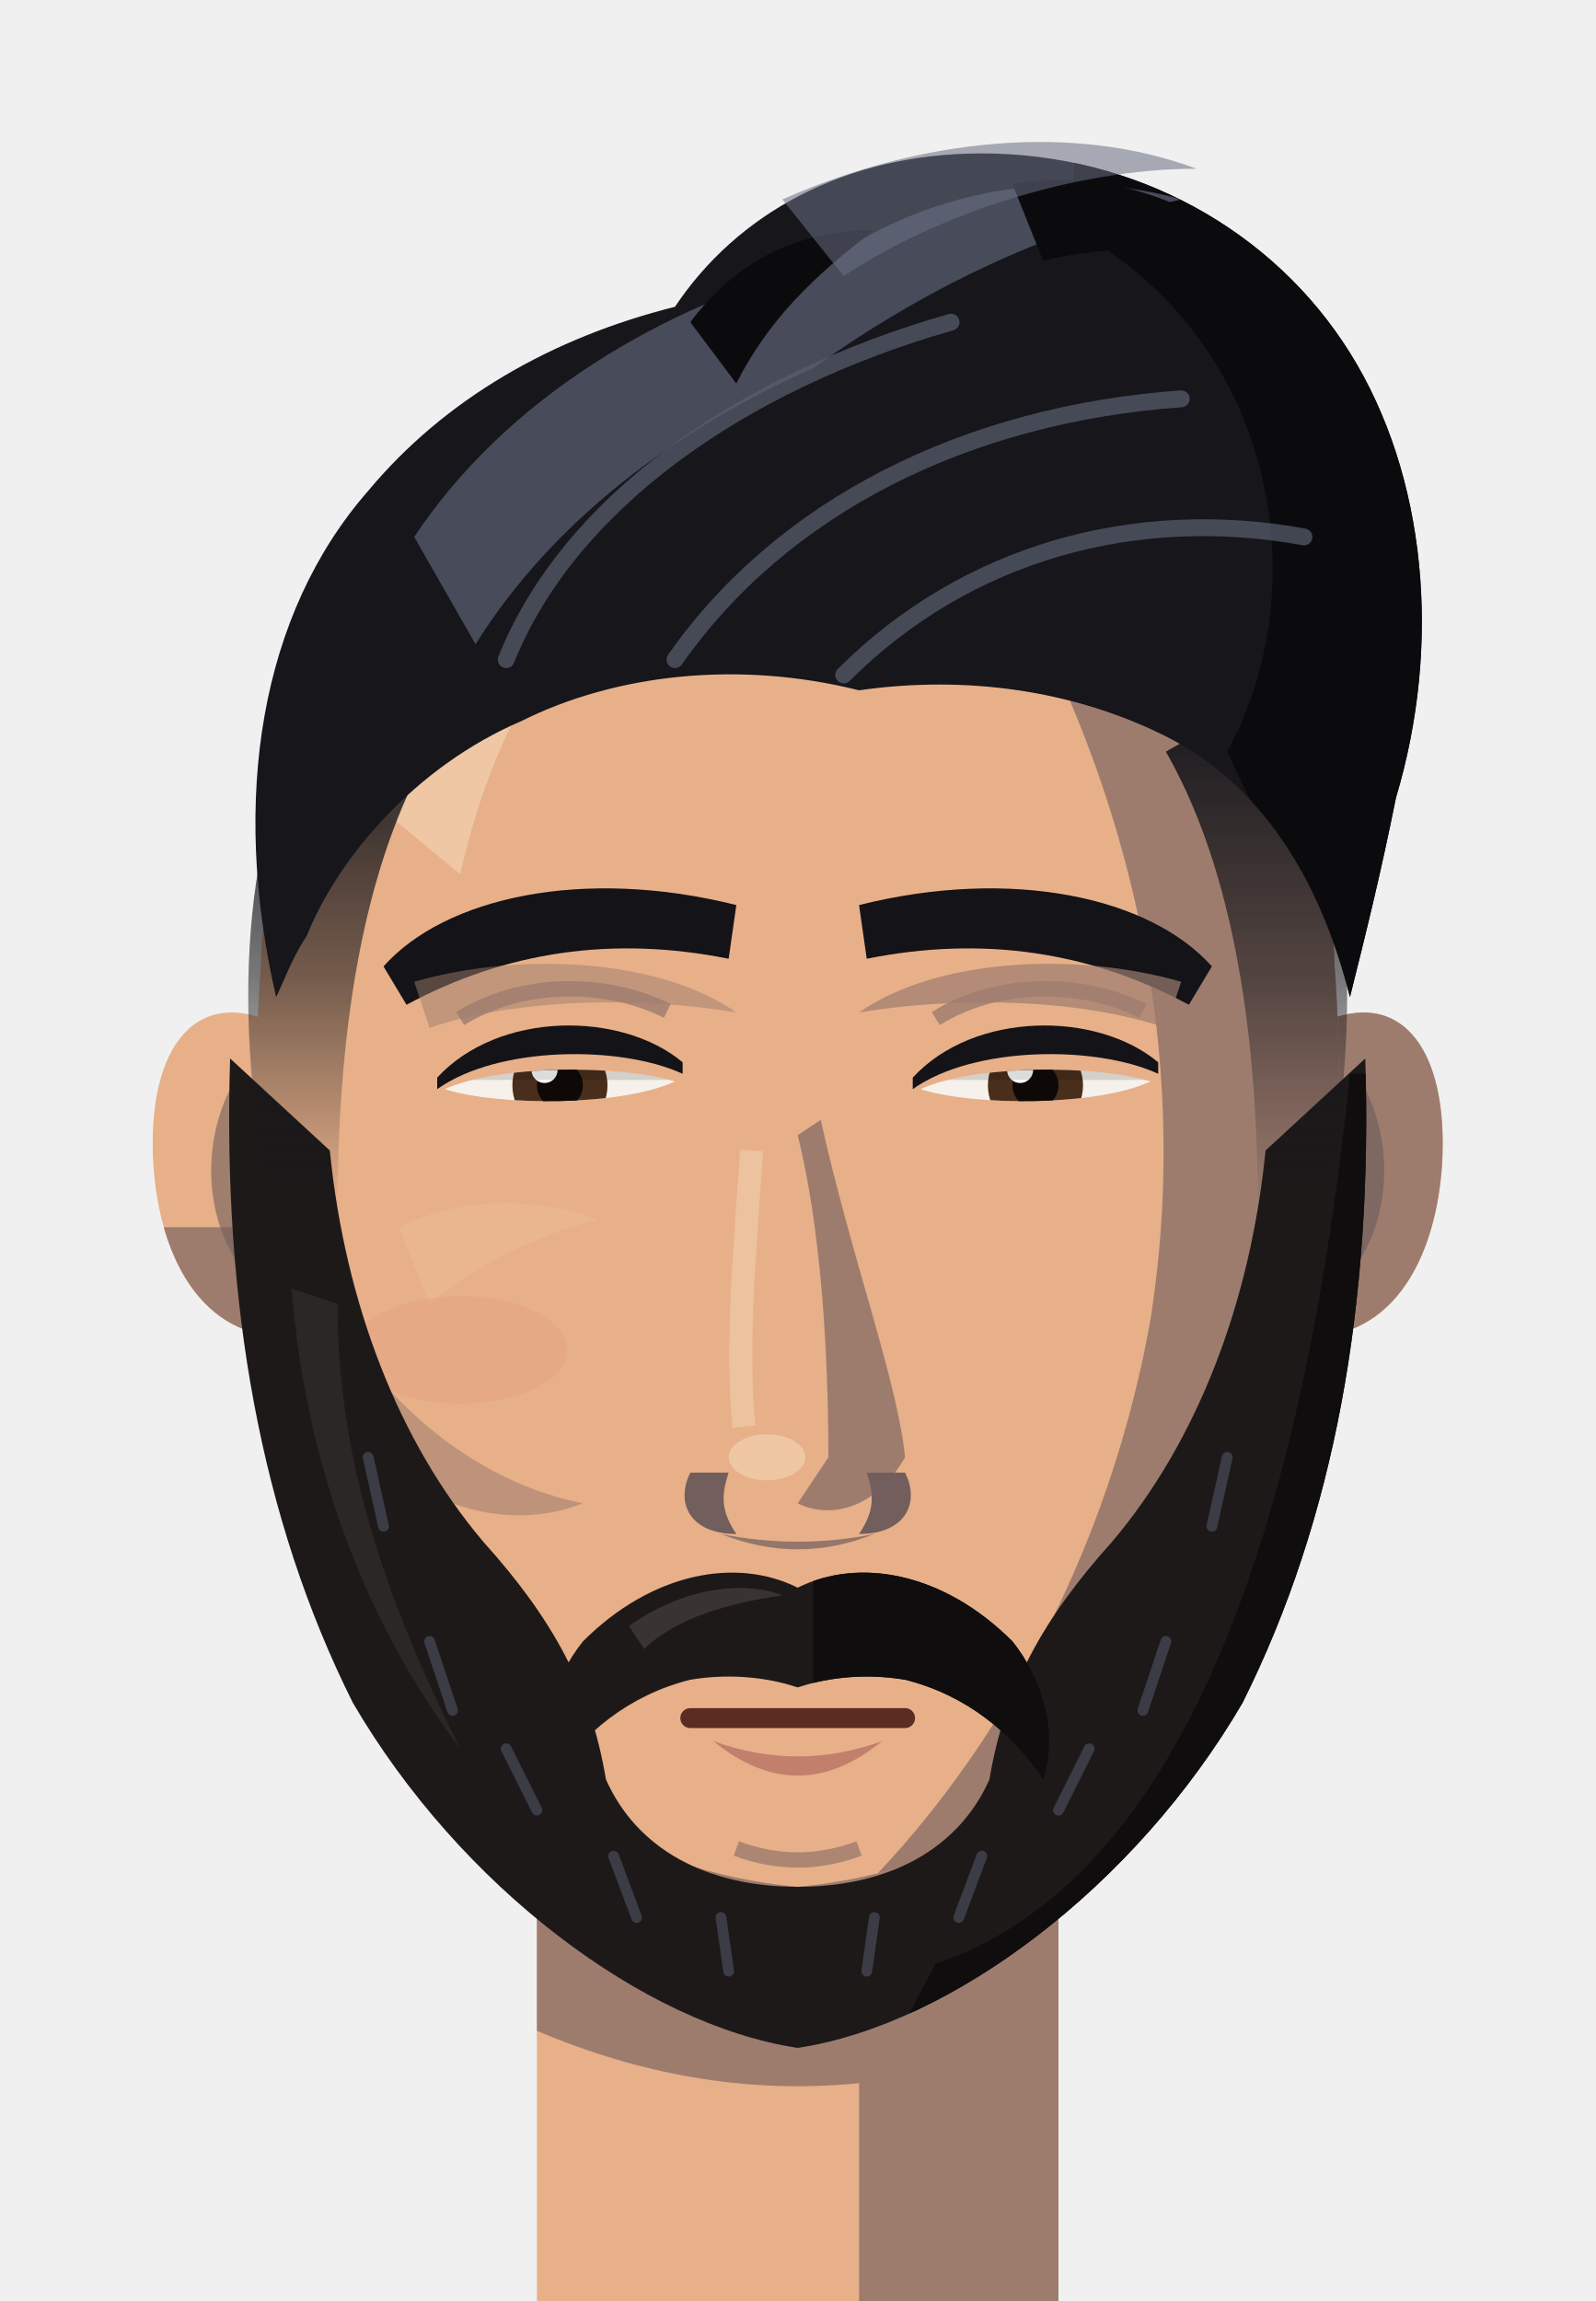
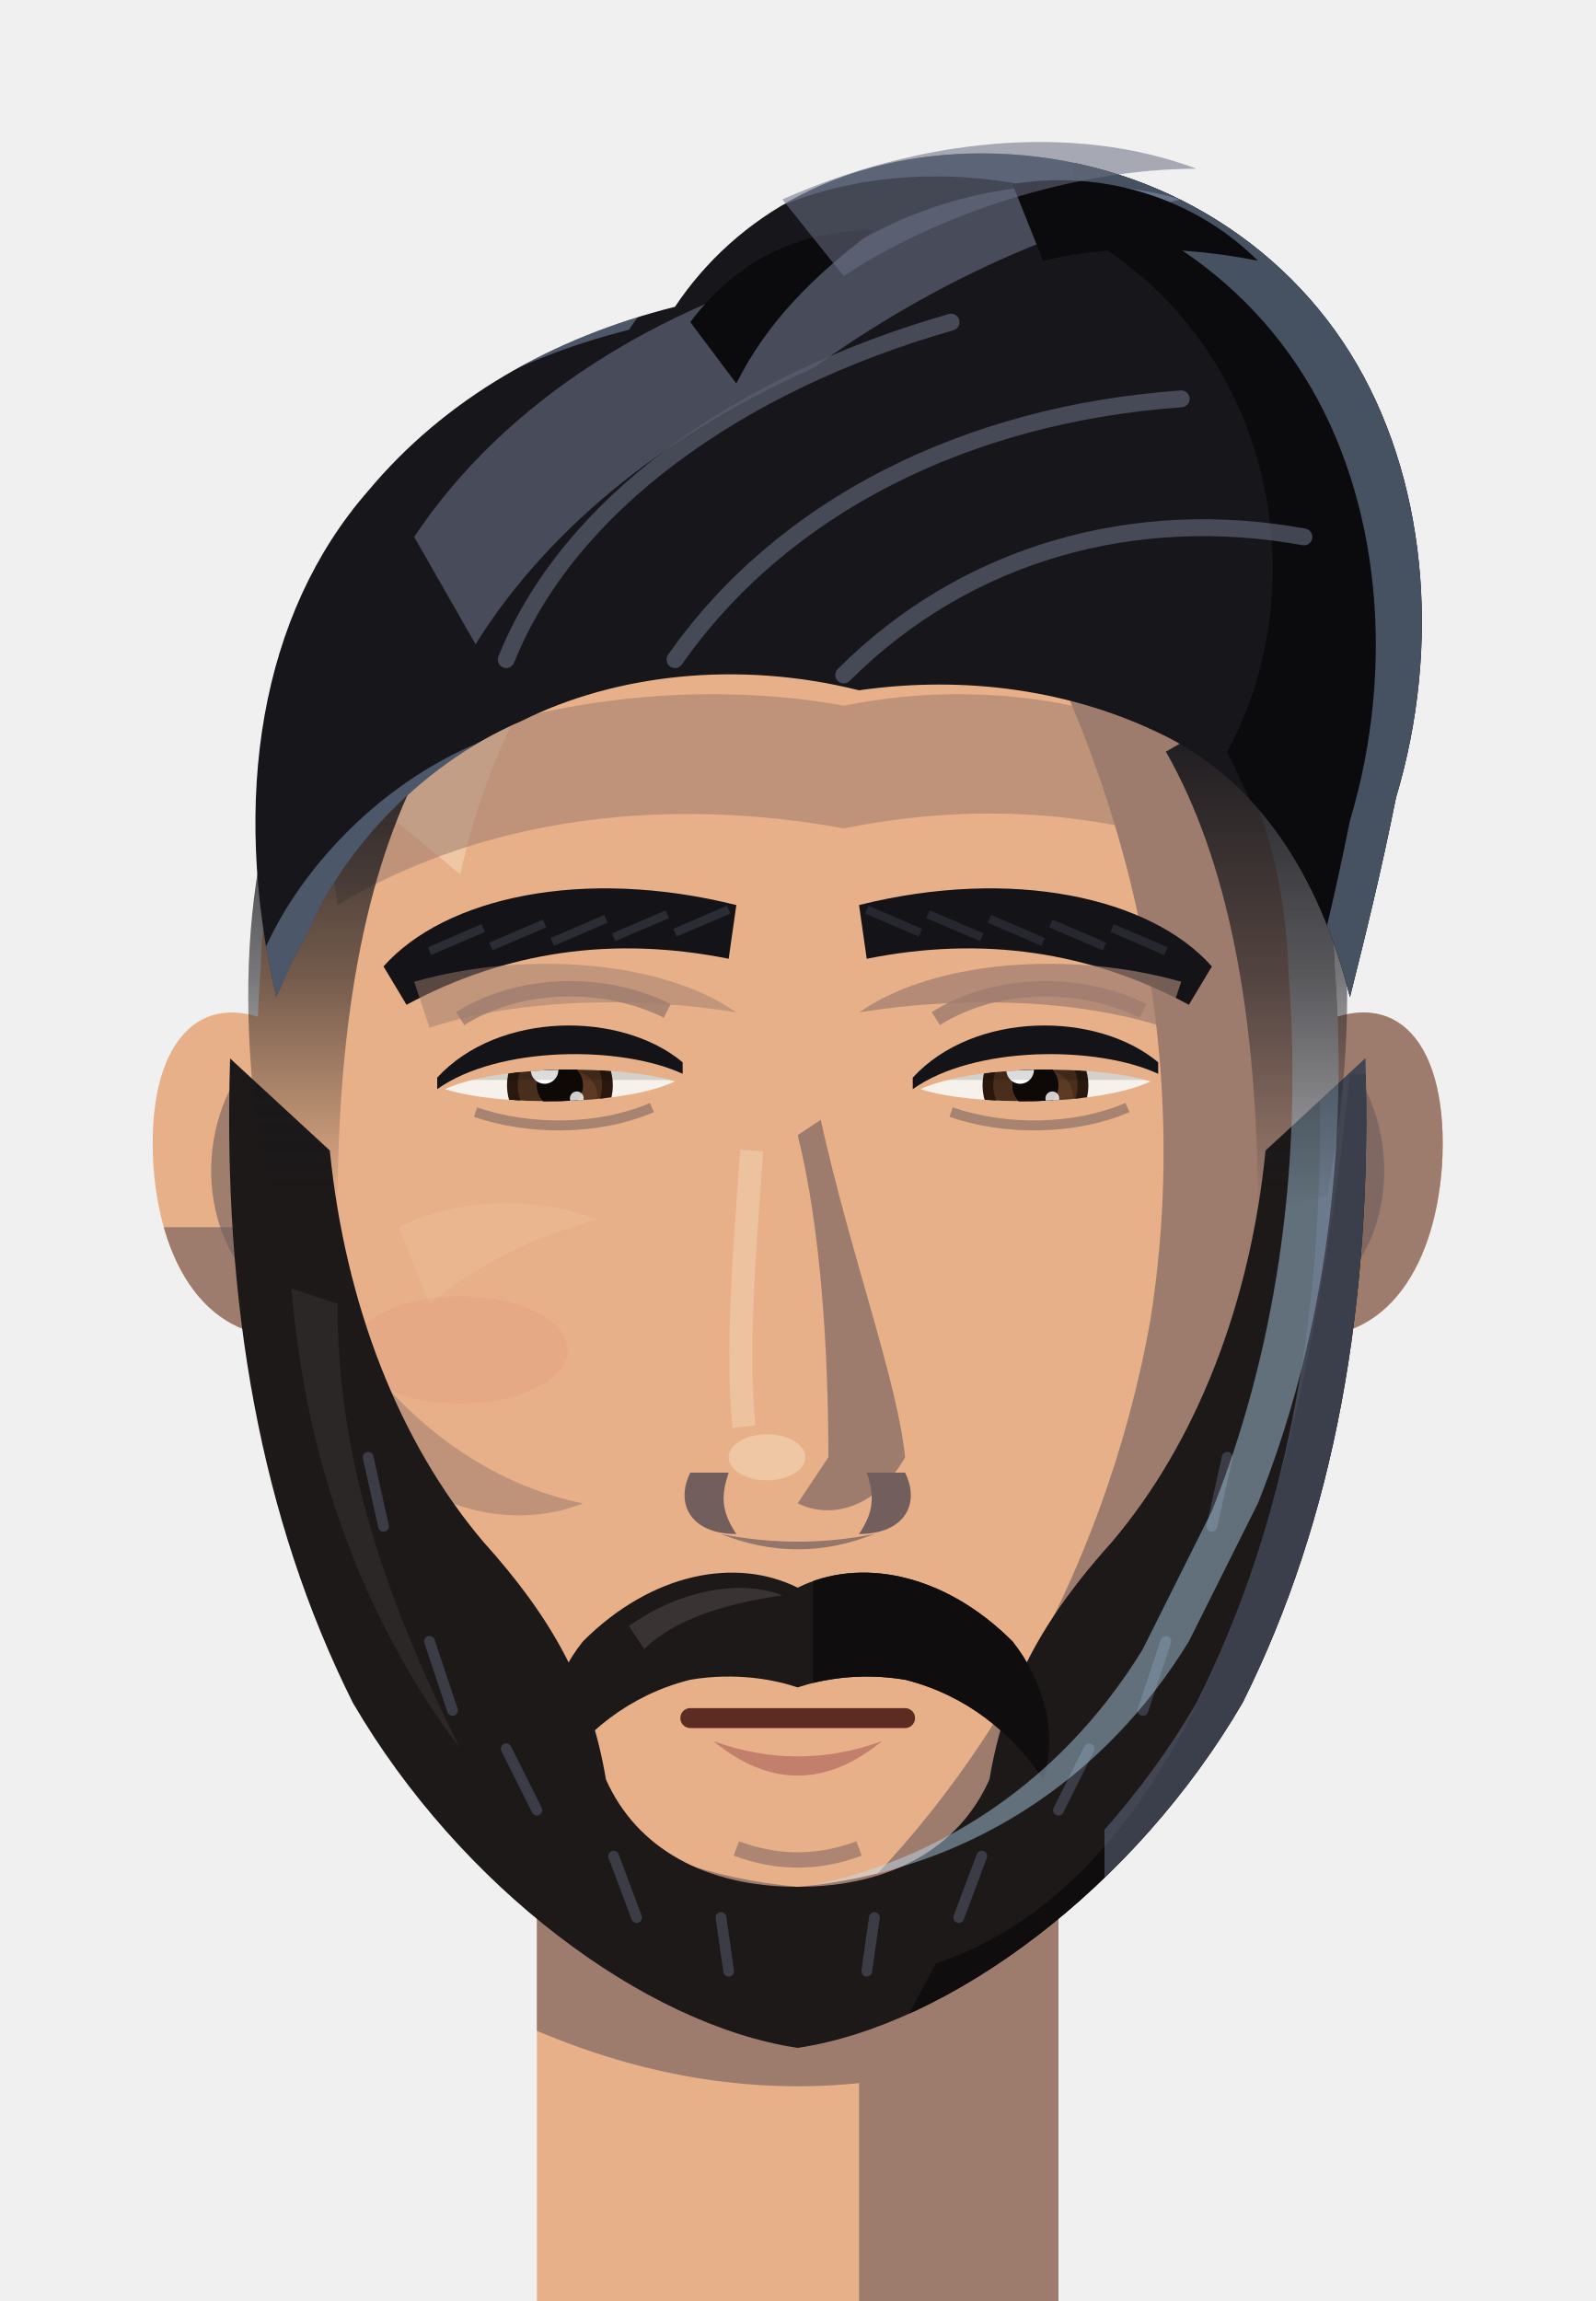
<svg xmlns="http://www.w3.org/2000/svg" viewBox="196 0 208 300" width="208" height="300">
  <defs>
    <linearGradient id="fade" x1="0" y1="0" x2="0" y2="1">
      <stop offset="0" stop-color="#16161b" stop-opacity="1" />
      <stop offset="0.55" stop-color="#16161b" stop-opacity="0.55" />
      <stop offset="1" stop-color="#16161b" stop-opacity="0" />
    </linearGradient>
    <clipPath id="c1">
      <path d="M233,134 C222,128 215,136 216,152 C217,166 224,176 236,174 Z" />
    </clipPath>
    <clipPath id="c2">
      <path d="M 367,134 C 378,128 385,136 384,152 C 383,166 376,176 364,174 Z" />
    </clipPath>
    <clipPath id="c3">
      <path d="M266,220 L266,304 L334,304 L334,220 Z" />
    </clipPath>
    <clipPath id="c4">
      <path d="M300,64 C341,64 369,88 370,126 C372,152 368,176 360,196 L351,214 C340,232 322,244 300,246 C278,244 260,232 249,214 L240,196 C232,176 228,152 230,126 C231,88 259,64 300,64 Z" />
    </clipPath>
    <clipPath id="c5">
      <path d="M254,142 C261,138.8 277,138.8 284,141 C277,144.24 261,144.24 254,142 Z" />
    </clipPath>
    <clipPath id="c6">
      <path d="M316,142 C323,138.8 339,138.8 346,141 C339,144.24 323,144.24 316,142 Z" />
    </clipPath>
    <clipPath id="c7">
      <path d="M226,138 C225,170 230,198 242,222 C256,246 280,264 300,267 C320,264 344,246 358,222 C370,198 375,170 374,138 L361,150 C359,170 352,188 341,201 C332,211 327,220 325,232 C321,241 312,246 300,246 C288,246 279,241 275,232 C273,220 268,211 259,201 C248,188 241,170 239,150 Z" />
    </clipPath>
    <clipPath id="c8">
      <path d="M272,214 C281,205 292,203 300,207 C308,203 319,205 328,214 C332,219 334,226 332,232 C328,226 322,221 314,219 C308,218 303,219 300,220 C297,219 292,218 286,219 C278,221 272,226 268,232 C266,226 268,219 272,214 Z" />
    </clipPath>
    <clipPath id="c9">
+       <path d="M300,64 C341,64 369,88 370,126 C372,152 368,176 360,196 L351,214 C340,232 322,244 300,246 C278,244 260,232 249,214 L240,196 C232,176 228,152 230,126 C231,88 259,64 300,64 Z" />
+     </clipPath>
+     <clipPath id="c10">
+       <path d="M226,138 C225,170 230,198 242,222 C256,246 280,264 300,267 C320,264 344,246 358,222 C370,198 375,170 374,138 L361,150 C359,170 352,188 341,201 C332,211 327,220 325,232 C321,241 312,246 300,246 C288,246 279,241 275,232 C273,220 268,211 259,201 C248,188 241,170 239,150 Z" />
+     </clipPath>
+     <clipPath id="c11">
+       <rect x="340" y="0" width="600" height="1500" />
+     </clipPath>
+     <clipPath id="c12">
+       <path d="M232,130 C226,104 230,80 244,64 C254,52 268,44 284,40 C292,28 306,20 324,20 C344,20 362,30 372,46 C382,62 384,84 378,104 C376,114 374,122 372,130 C368,114 360,102 348,96 C336,90 322,88 308,90 C292,86 276,88 264,94 C250,100 240,112 236,122 C234,125 233,128 232,130 Z" />
+     </clipPath>
+     <clipPath id="c13">
      <path d="M232,130 C226,104 230,80 244,64 C254,52 268,44 284,40 C292,28 306,20 324,20 C344,20 362,30 372,46 C382,62 384,84 378,104 C376,114 374,122 372,130 C368,114 360,102 348,96 C336,90 322,88 308,90 C292,86 276,88 264,94 C250,100 240,112 236,122 C234,125 233,128 232,130 Z" />
    </clipPath>
  </defs>
  <path d="M233,134 C222,128 215,136 216,152 C217,166 224,176 236,174 Z" fill="#e7b089" />
  <g clip-path="url(#c1)">
    <path d="M200,160 L240,160 L240,190 L200,190 Z" fill="#9d7c6e" />
  </g>
  <path d="M 367,134 C 378,128 385,136 384,152 C 383,166 376,176 364,174 Z" fill="#e7b089" />
  <g clip-path="url(#c2)">
    <path d="M360,120 L400,120 L400,190 L360,190 Z" fill="#9d7c6e" />
  </g>
  <path d="M226,142 C222,150 223,160 228,166 L230,164 C227,158 226,150 229,144 Z" fill="#725e5c" opacity="0.6" />
  <path d="M 374,142 C 378,150 377,160 372,166 L 370,164 C 373,158 374,150 371,144 Z" fill="#725e5c" opacity="0.7" />
  <path d="M266,220 L266,304 L334,304 L334,220 Z" fill="#e7b089" />
  <g clip-path="url(#c3)">
    <path d="M308,210 L340,210 L340,310 L308,310 Z" fill="#9d7c6e" />
    <path d="M260,210 L340,210 L340,262 Q300,282 260,262 Z" fill="#9d7c6e" />
  </g>
  <path d="M300,64 C341,64 369,88 370,126 C372,152 368,176 360,196 L351,214 C340,232 322,244 300,246 C278,244 260,232 249,214 L240,196 C232,176 228,152 230,126 C231,88 259,64 300,64 Z" fill="#e7b089" />
  <g clip-path="url(#c4)">
    <path d="M318,60 C352,70 376,96 376,130 C378,170 368,204 350,228 C336,244 318,252 300,254 C322,236 340,206 346,172 C352,134 342,94 318,60 Z" fill="#9d7c6e" />
    <path d="M244,104 C250,86 264,74 282,70 C268,82 260,96 256,114 Z" fill="#efc7a4" />
  </g>
  <path d="M248,160 C256,156 266,156 274,159 C266,161 258,165 252,170 Z" fill="#efc7a4" opacity="0.25" />
  <path d="M244,178 C252,188 262,194 272,196 C262,200 250,196 244,188 Z" fill="#9d7c6e" opacity="0.55" />
  <ellipse cx="256" cy="176" rx="14" ry="7" fill="#e07e70" opacity="0.14" />
  <path d="M246,126 C254,117 272,113 292,118 L291,125 C276,122 262,124 249,131 Z" fill="#141317" />
  <path d="M 354,126 C 346,117 328,113 308,118 L 309,125 C 324,122 338,124 351,131 Z" fill="#141317" />
+   <path d="M252,124.0 l7,-3" stroke="#3a3d48" stroke-width="1.1" opacity="0.6" />
+   <path d="M348,124.0 l-7,-3" stroke="#3a3d48" stroke-width="1.1" opacity="0.5" />
+   <path d="M260,123.4 l7,-3" stroke="#3a3d48" stroke-width="1.1" opacity="0.6" />
+   <path d="M340,123.4 l-7,-3" stroke="#3a3d48" stroke-width="1.1" opacity="0.5" />
+   <path d="M268,122.8 l7,-3" stroke="#3a3d48" stroke-width="1.1" opacity="0.6" />
+   <path d="M332,122.8 l-7,-3" stroke="#3a3d48" stroke-width="1.1" opacity="0.5" />
+   <path d="M276,122.2 l7,-3" stroke="#3a3d48" stroke-width="1.1" opacity="0.6" />
+   <path d="M324,122.2 l-7,-3" stroke="#3a3d48" stroke-width="1.1" opacity="0.5" />
+   <path d="M284,121.6 l7,-3" stroke="#3a3d48" stroke-width="1.1" opacity="0.6" />
+   <path d="M316,121.6 l-7,-3" stroke="#3a3d48" stroke-width="1.1" opacity="0.5" />
  <path d="M250,128 C264,124 282,125 292,132 C280,130 264,130 252,134 Z" fill="#9d7c6e" opacity="0.5" />
  <path d="M 350,128 C 336,124 318,125 308,132 C 320,130 336,130 348,134 Z" fill="#9d7c6e" opacity="0.7" />
  <path d="M254,142 C261,138.8 277,138.8 284,141 C277,144.24 261,144.24 254,142 Z" fill="#f6f1ea" />
  <g clip-path="url(#c5)">
    <circle cx="269" cy="141.5" r="6.2" fill="#4a2e1c" />
    <circle cx="269" cy="141.5" r="3" fill="#0e0907" />
-     <circle cx="267" cy="139.5" r="1.7" fill="#fff" />
+     <circle cx="269" cy="141.5" r="6.2" fill="none" stroke="#2a180e" stroke-width="1.4" />
+     <circle cx="270.5" cy="143" r="3.4" fill="#6b4329" opacity="0.55" />
+     <circle cx="269" cy="141.5" r="3" fill="#0e0907" />
+     <circle cx="267" cy="139.5" r="1.8" fill="#fff" />
+     <circle cx="271.2" cy="143.2" r="0.9" fill="#fff" opacity="0.8" />
    <rect x="249" y="120" width="40" height="20.8" fill="#000" opacity="0.14" />
  </g>
  <path d="M253,142 C261,136.3 277,136.3 285,140 L285,138.5 C277,131.8 261,131.8 253,140.5 Z" fill="#141317" />
+   <path d="M258,145.0 C265,147.4 274,147.4 281,144.4" fill="none" stroke="#725e5c" stroke-width="1.3" opacity="0.55" />
  <path d="M256,132.8 C264,127.8 275,127.8 283,131.8" fill="none" stroke="#9d7c6e" stroke-width="2" opacity="0.8" />
  <path d="M316,142 C323,138.8 339,138.8 346,141 C339,144.24 323,144.24 316,142 Z" fill="#f6f1ea" />
  <g clip-path="url(#c6)">
    <circle cx="331" cy="141.5" r="6.2" fill="#4a2e1c" />
    <circle cx="331" cy="141.5" r="3" fill="#0e0907" />
-     <circle cx="329" cy="139.5" r="1.7" fill="#fff" />
+     <circle cx="331" cy="141.5" r="6.2" fill="none" stroke="#2a180e" stroke-width="1.4" />
+     <circle cx="332.5" cy="143" r="3.4" fill="#6b4329" opacity="0.55" />
+     <circle cx="331" cy="141.5" r="3" fill="#0e0907" />
+     <circle cx="329" cy="139.5" r="1.8" fill="#fff" />
+     <circle cx="333.2" cy="143.2" r="0.9" fill="#fff" opacity="0.8" />
    <rect x="311" y="120" width="40" height="20.8" fill="#000" opacity="0.14" />
  </g>
  <path d="M315,142 C323,136.3 339,136.3 347,140 L347,138.5 C339,131.8 323,131.8 315,140.5 Z" fill="#141317" />
+   <path d="M320,145.0 C327,147.4 336,147.4 343,144.4" fill="none" stroke="#725e5c" stroke-width="1.3" opacity="0.55" />
  <path d="M318,132.8 C326,127.8 337,127.8 345,131.8" fill="none" stroke="#9d7c6e" stroke-width="2" opacity="0.8" />
  <path d="M303,146 C307,164 313,180 314,190 C310,197 304,198 300,196 L304,190 C304,176 303,160 300,148 Z" fill="#9d7c6e" />
  <path d="M286,192 C284,196 286,200 292,200 C290,197 290,195 291,192 Z" fill="#725e5c" />
  <path d="M314,192 C316,196 314,200 308,200 C310,197 310,195 309,192 Z" fill="#725e5c" />
  <path d="M290,200 Q300,204 310,200 Q300,202 290,200 Z" fill="#725e5c" opacity="0.7" />
  <ellipse cx="296" cy="190" rx="5" ry="3" fill="#efc7a4" />
  <path d="M294,150 C293,164 292,176 293,186" fill="none" stroke="#efc7a4" stroke-width="3" opacity="0.8" />
  <path d="M226,138 C225,170 230,198 242,222 C256,246 280,264 300,267 C320,264 344,246 358,222 C370,198 375,170 374,138 L361,150 C359,170 352,188 341,201 C332,211 327,220 325,232 C321,241 312,246 300,246 C288,246 279,241 275,232 C273,220 268,211 259,201 C248,188 241,170 239,150 Z" fill="#1d1919" />
  <g clip-path="url(#c7)">
    <path d="M318,256 C342,248 364,218 372,140 L390,140 L390,290 L300,290 Z" fill="#0f0d0e" />
    <path d="M234,168 C236,192 244,212 256,228 C246,208 240,190 240,170 Z" fill="#2c2727" />
  </g>
  <path d="M252,214 l3,9" fill="none" stroke="#474b5a" stroke-width="1.4" stroke-linecap="round" stroke-linejoin="round" opacity="0.7" />
  <path d="M262,228 l4,8" fill="none" stroke="#474b5a" stroke-width="1.4" stroke-linecap="round" stroke-linejoin="round" opacity="0.7" />
  <path d="M276,242 l3,8" fill="none" stroke="#474b5a" stroke-width="1.4" stroke-linecap="round" stroke-linejoin="round" opacity="0.7" />
  <path d="M290,250 l1,7" fill="none" stroke="#474b5a" stroke-width="1.4" stroke-linecap="round" stroke-linejoin="round" opacity="0.7" />
  <path d="M244,190 l2,9" fill="none" stroke="#474b5a" stroke-width="1.4" stroke-linecap="round" stroke-linejoin="round" opacity="0.7" />
  <path d="M310,250 l-1,7" fill="none" stroke="#474b5a" stroke-width="1.4" stroke-linecap="round" stroke-linejoin="round" opacity="0.7" />
  <path d="M324,242 l-3,8" fill="none" stroke="#474b5a" stroke-width="1.4" stroke-linecap="round" stroke-linejoin="round" opacity="0.7" />
  <path d="M338,228 l-4,8" fill="none" stroke="#474b5a" stroke-width="1.4" stroke-linecap="round" stroke-linejoin="round" opacity="0.7" />
  <path d="M348,214 l-3,9" fill="none" stroke="#474b5a" stroke-width="1.4" stroke-linecap="round" stroke-linejoin="round" opacity="0.7" />
  <path d="M356,190 l-2,9" fill="none" stroke="#474b5a" stroke-width="1.4" stroke-linecap="round" stroke-linejoin="round" opacity="0.7" />
  <path d="M272,214 C281,205 292,203 300,207 C308,203 319,205 328,214 C332,219 334,226 332,232 C328,226 322,221 314,219 C308,218 303,219 300,220 C297,219 292,218 286,219 C278,221 272,226 268,232 C266,226 268,219 272,214 Z" fill="#1d1919" />
  <g clip-path="url(#c8)">
    <path d="M302,200 L340,200 L340,236 L302,236 Z" fill="#0f0d0e" />
    <path d="M278,212 C285,207 293,206 298,208 C291,209 284,211 280,215 Z" fill="#3a3333" />
  </g>
  <path d="M286,224 Q300,224 314,224" fill="none" stroke="#5a2c22" stroke-width="2.6" stroke-linecap="round" />
  <path d="M289,227 Q300,236.0 311,227 Q300,231.0 289,227 Z" fill="#c27f6c" />
  <path d="M292,241 Q300,244 308,241" fill="none" stroke="#9d7c6e" stroke-width="2" opacity="0.8" />
+   <path d="M238,104 C258,92 284,88 306,92 C326,88 346,92 364,104 L366,116 C346,106 326,104 306,108 C284,104 260,106 240,118 Z" fill="#9d7c6e" opacity="0.55" />
+   <g clip-path="url(#c9)">
+     <path d="M-10,-10 L610,-10 L610,1510 L-10,1510 Z M 294,65 C 335,65 363,89 364,127 C 366,153 362,177 354,197 L 345,215 C 334,233 316,245 294,247 C 272,245 254,233 243,215 L 234,197 C 226,177 222,153 224,127 C 225,89 253,65 294,65 Z" fill-rule="evenodd" fill="#bfe6ff" opacity="0.42" />
+   </g>
+   <g clip-path="url(#c10)">
+     <g clip-path="url(#c11)">
+       <path d="M-10,-10 L610,-10 L610,1510 L-10,1510 Z M 220,138 C 219,170 224,198 236,222 C 250,246 274,264 294,267 C 314,264 338,246 352,222 C 364,198 369,170 368,138 L 355,150 C 353,170 346,188 335,201 C 326,211 321,220 319,232 C 315,241 306,246 294,246 C 282,246 273,241 269,232 C 267,220 262,211 253,201 C 242,188 235,170 233,150 Z" fill-rule="evenodd" fill="#7a8aa8" opacity="0.4" />
+     </g>
+   </g>
  <path d="M231,156 C226,130 228,106 238,90 L252,98 C244,112 240,132 240,158 Z" fill="url(#fade)" />
  <path d="M 369,156 C 374,130 372,106 362,90 L 348,98 C 356,112 360,132 360,158 Z" fill="url(#fade)" />
  <path d="M232,130 C226,104 230,80 244,64 C254,52 268,44 284,40 C292,28 306,20 324,20 C344,20 362,30 372,46 C382,62 384,84 378,104 C376,114 374,122 372,130 C368,114 360,102 348,96 C336,90 322,88 308,90 C292,86 276,88 264,94 C250,100 240,112 236,122 C234,125 233,128 232,130 Z" fill="#16161b" />
-   <g clip-path="url(#c9)">
+   <g clip-path="url(#c12)">
    <path d="M336,18 C368,24 388,52 384,84 C382,104 376,118 372,132 L356,98 C368,76 362,44 336,30 Z" fill="#0b0b0e" />
    <path d="M250,70 C262,52 282,40 304,34 C318,24 336,22 350,26 C332,30 316,38 302,48 C284,56 268,68 258,84 Z" fill="#474b5a" />
+   </g>
+   <g clip-path="url(#c13)">
+     <path d="M-10,-10 L610,-10 L610,1510 L-10,1510 Z M 226,133 C 220,107 224,83 238,67 C 248,55 262,47 278,43 C 286,31 300,23 318,23 C 338,23 356,33 366,49 C 376,65 378,87 372,107 C 370,117 368,125 366,133 C 362,117 354,105 342,99 C 330,93 316,91 302,93 C 286,89 270,91 258,97 C 244,103 234,115 230,125 C 228,128 227,131 226,133 Z" fill-rule="evenodd" fill="#8fa6c8" opacity="0.45" />
  </g>
  <path d="M262,86 C270,66 292,50 320,42" fill="none" stroke="#5a5f70" stroke-width="2.2" stroke-linecap="round" stroke-linejoin="round" opacity="0.7" />
  <path d="M284,86 C298,66 322,54 350,52" fill="none" stroke="#5a5f70" stroke-width="2.2" stroke-linecap="round" stroke-linejoin="round" opacity="0.7" />
  <path d="M306,88 C322,72 344,66 366,70" fill="none" stroke="#5a5f70" stroke-width="2.2" stroke-linecap="round" stroke-linejoin="round" opacity="0.7" />
  <path d="M286,42 C292,34 300,30 310,30 C302,36 296,42 292,50 Z" fill="#0b0b0e" />
  <path d="M328,24 C340,22 352,26 360,34 C350,32 340,32 332,34 Z" fill="#0b0b0e" />
  <path d="M298,26 C316,18 336,16 352,22 C336,22 318,28 306,36 Z" fill="#6a7083" opacity="0.55" />
</svg>
